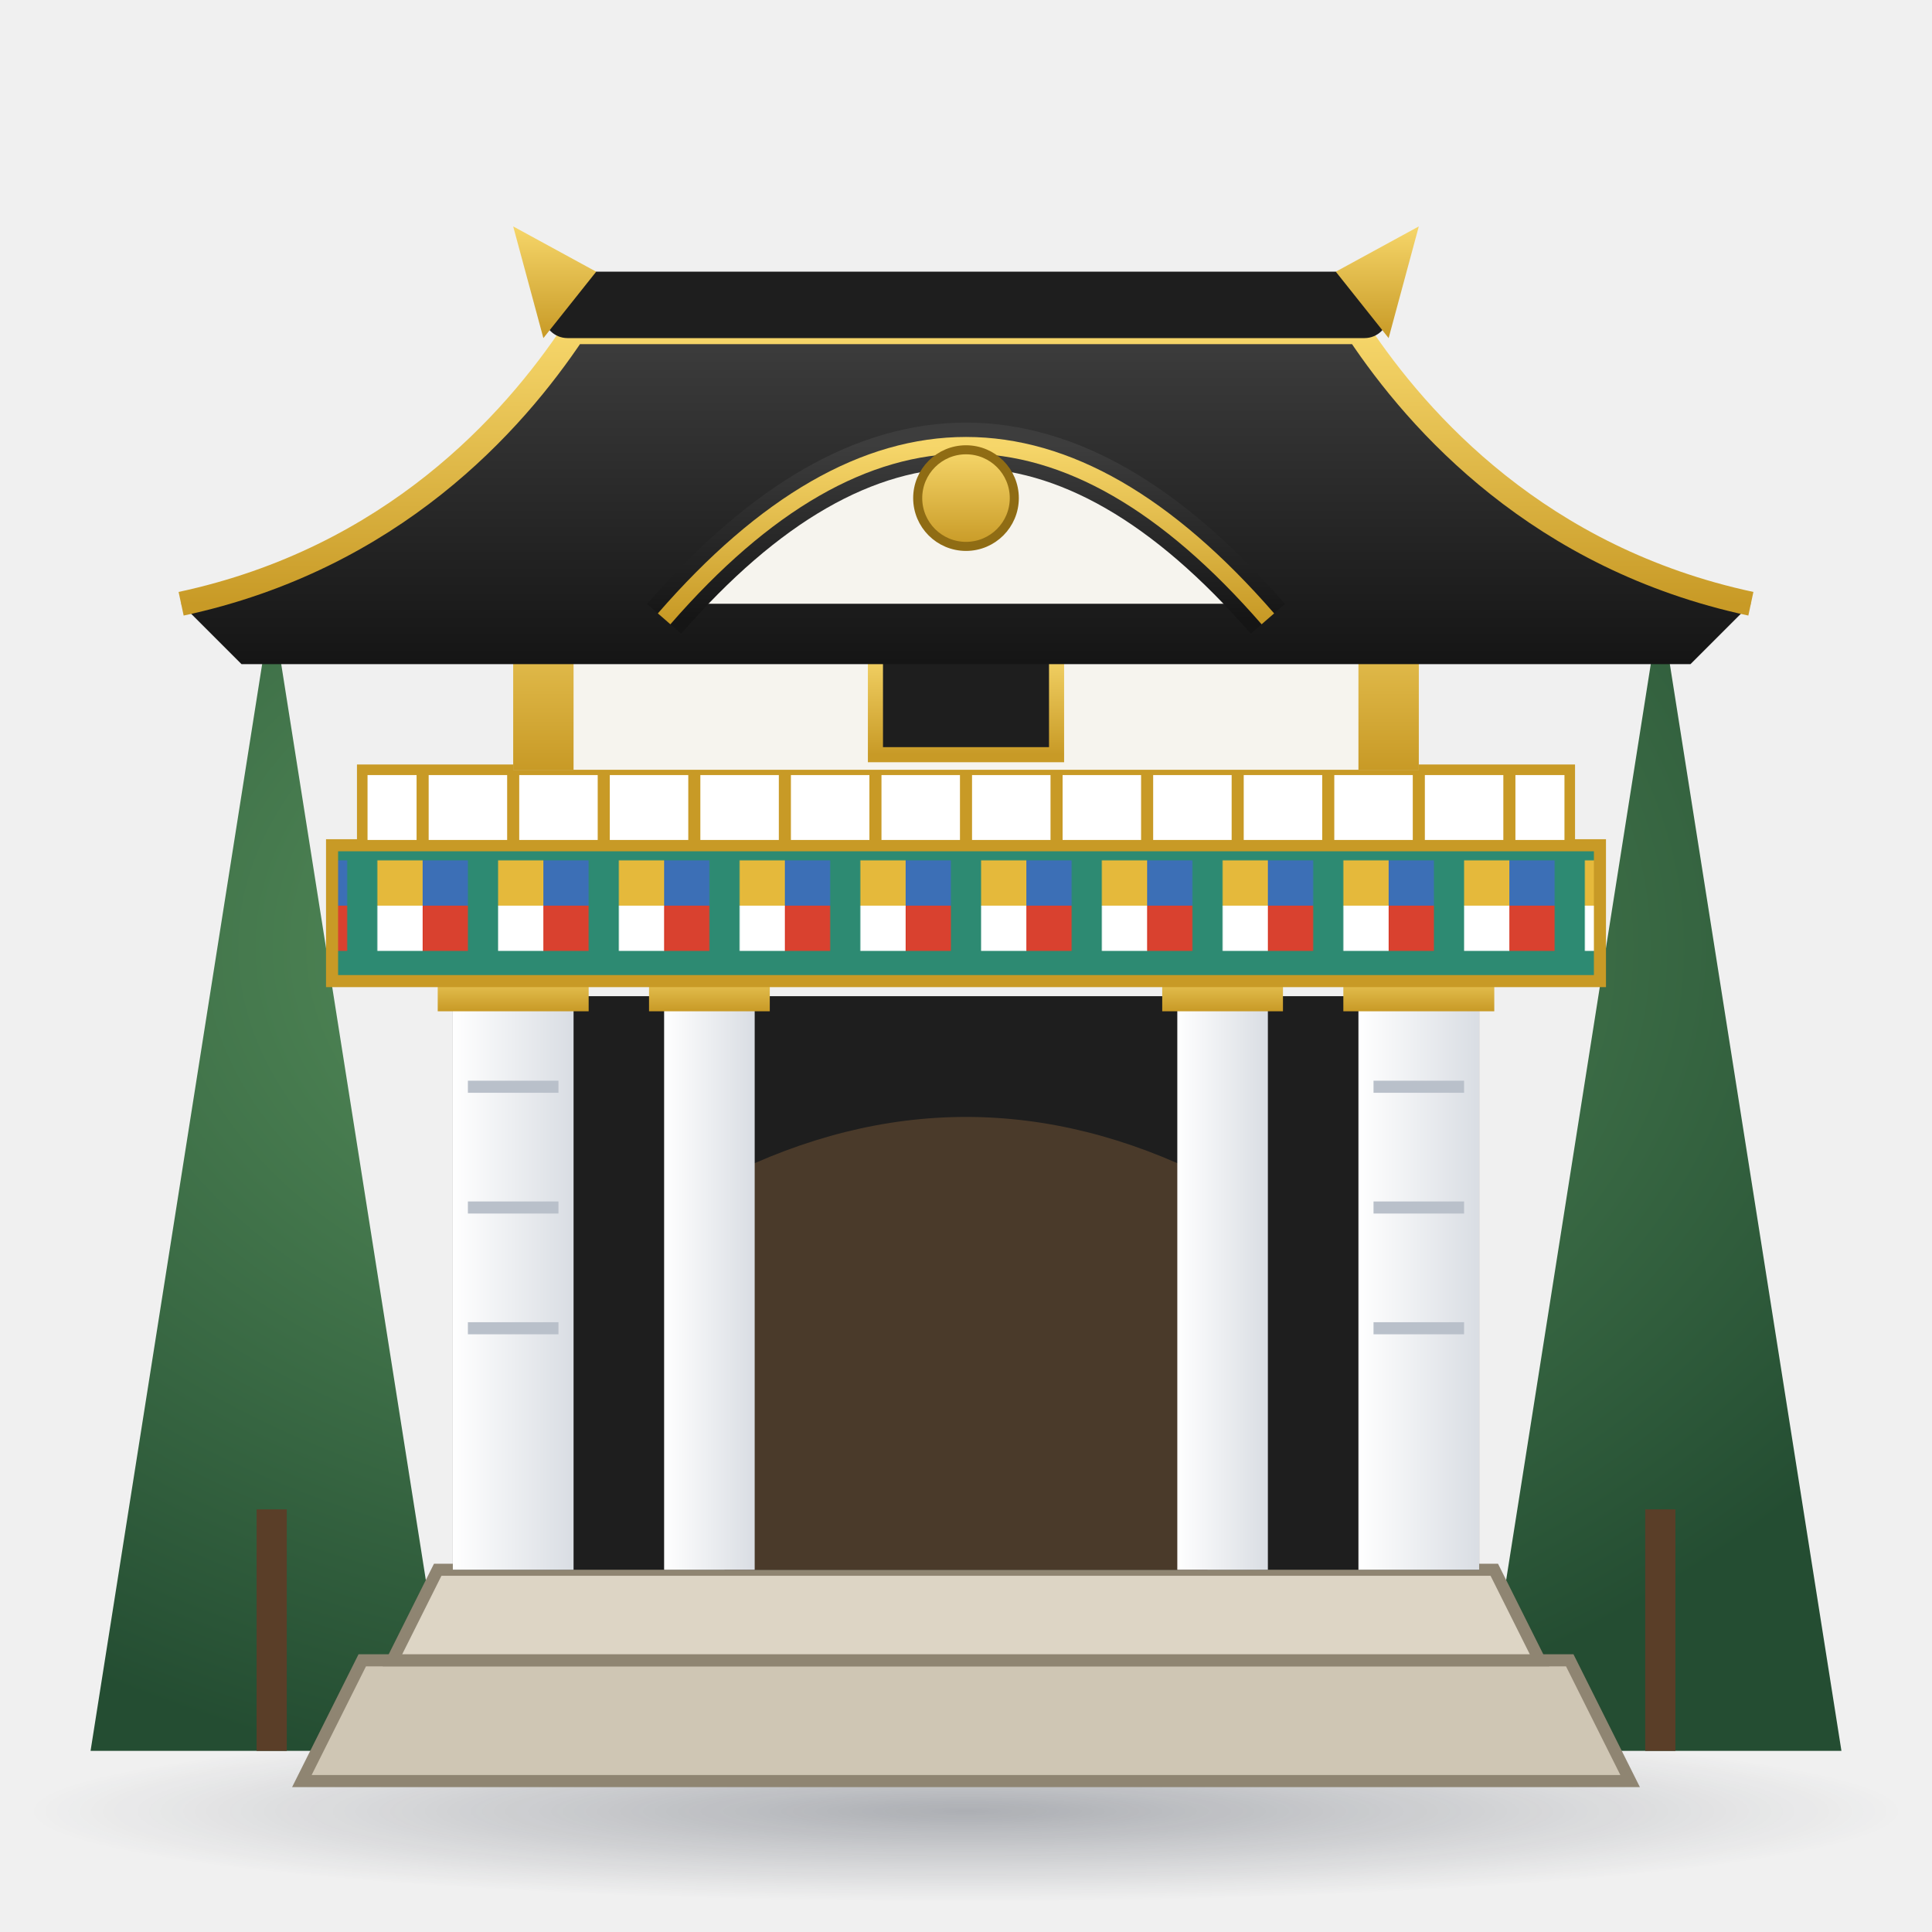
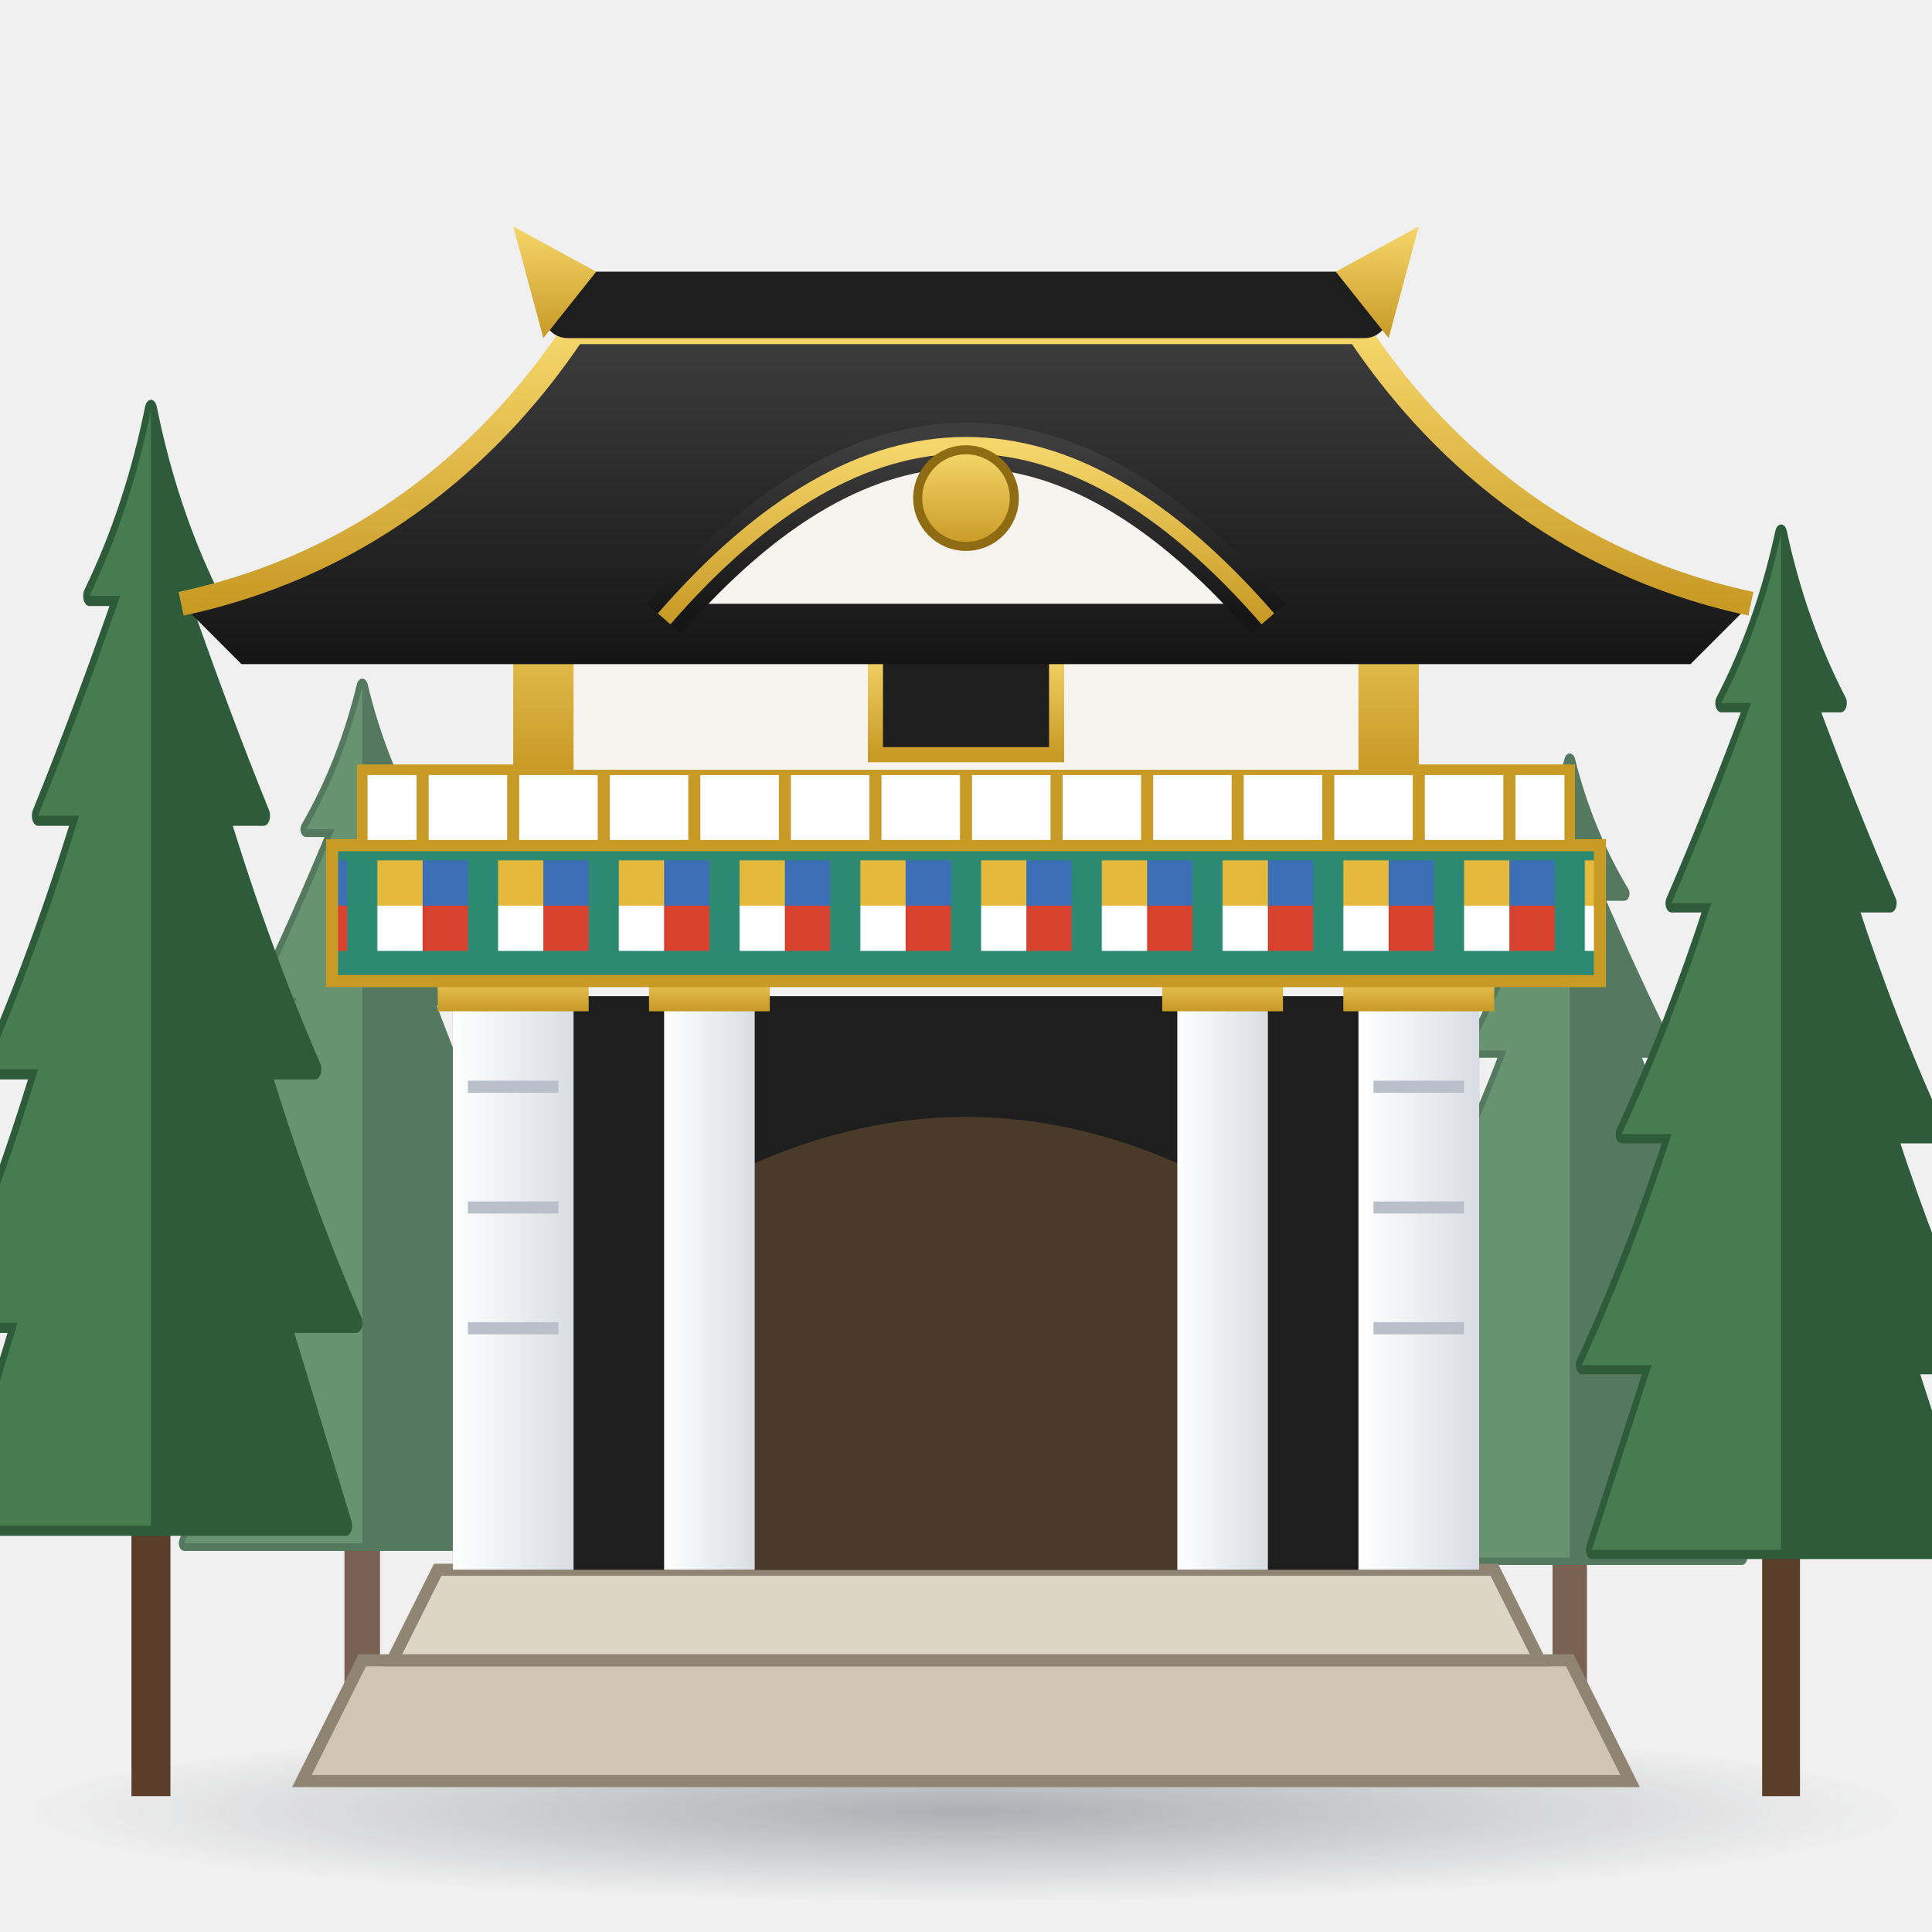
<svg xmlns="http://www.w3.org/2000/svg" viewBox="0 0 128 128">
  <defs>
    <radialGradient id="groundShadow">
      <stop offset="0" stop-color="#1D2433" stop-opacity=".32" />
      <stop offset="1" stop-color="#1D2433" stop-opacity="0" />
    </radialGradient>
    <linearGradient id="whitePillar" x1="0" x2="1" y1="0" y2="0">
      <stop offset="0" stop-color="#FFFFFF" />
      <stop offset="1" stop-color="#D9DDE3" />
    </linearGradient>
    <linearGradient id="roof" x1="0" x2="0" y1="0" y2="1">
      <stop offset="0" stop-color="#3D3D3D" />
      <stop offset="1" stop-color="#151515" />
    </linearGradient>
    <linearGradient id="gold" x1="0" x2="0" y1="0" y2="1">
      <stop offset="0" stop-color="#F6D66A" />
      <stop offset="1" stop-color="#C89A26" />
    </linearGradient>
-     <radialGradient id="cedar" cx=".4" cy=".3" r=".75">
-       <stop offset="0" stop-color="#5E9A62" />
-       <stop offset="1" stop-color="#244D32" />
-     </radialGradient>
+     <g id="cedar">
+       <rect x="-1.9" y="-19" width="3.8" height="19" fill="#5B3E2A" />
+       <path d="M0-82Q2-76 6-71H3Q7-64 11-58H7Q11-50 16-43H11Q15-35 20-28H13Q16-22 19-16H-19Q-16-22-13-28H-20Q-15-35-11-43H-16Q-11-50-7-58H-11Q-7-64-3-71H-6Q-2-76 0-82Z" fill="#2E5B39" stroke="#2E5B39" stroke-width="1.2" stroke-linejoin="round" />
+       <path d="M0-82Q-2-76-6-71H-3Q-7-64-11-58H-7Q-11-50-16-43H-11Q-15-35-20-28H-13Q-16-22-19-16H0Z" fill="#5A9763" opacity=".55" />
+     </g>
    <pattern id="brackets" width="8" height="8" patternUnits="userSpaceOnUse">
      <rect width="8" height="8" fill="#2D8A72" />
      <rect x="1" y="1" width="3" height="3" fill="#E5B93B" />
      <rect x="4" y="4" width="3" height="3" fill="#D9412F" />
      <rect x="4" y="1" width="3" height="3" fill="#3C6FB6" />
      <rect x="1" y="4" width="3" height="3" fill="#FFFFFF" />
    </pattern>
  </defs>
  <ellipse cx="64" cy="120" rx="62" ry="6" fill="url(#groundShadow)" />
-   <path d="M6 116 18 40 30 116ZM98 116 110 40 122 116Z" fill="url(#cedar)" />
-   <path d="M18 116V100M110 116V100" stroke="#5A3E28" stroke-width="2" />
+   <use href="#cedar" transform="translate(24 116) scale(.62 .86)" opacity=".8" />
+   <use href="#cedar" transform="translate(104 116) scale(.6 .8)" opacity=".8" />
+   <use href="#cedar" transform="translate(10 119) scale(.68 1.12)" />
+   <use href="#cedar" transform="translate(118 119) scale(.66 1.02)" />
  <path d="M20 118H108L104 110H24Z" fill="#CFC6B4" stroke="#8F8572" stroke-width=".8" />
  <path d="M26 110H102L99 104H29Z" fill="#DDD5C5" stroke="#8F8572" stroke-width=".8" />
  <rect x="30" y="66" width="68" height="38" fill="#1E1E1E" />
  <path d="M48 104V78Q64 70 80 78V104Z" fill="#4A3A2A" />
  <rect x="30" y="66" width="8" height="38" fill="url(#whitePillar)" />
  <rect x="44" y="66" width="6" height="38" fill="url(#whitePillar)" />
  <rect x="78" y="66" width="6" height="38" fill="url(#whitePillar)" />
  <rect x="90" y="66" width="8" height="38" fill="url(#whitePillar)" />
  <path d="M31 72H37M31 80H37M31 88H37M91 72H97M91 80H97M91 88H97" stroke="#B9C0CA" stroke-width=".8" />
  <g fill="url(#gold)">
    <rect x="29" y="64" width="10" height="3" />
    <rect x="43" y="64" width="8" height="3" />
    <rect x="77" y="64" width="8" height="3" />
    <rect x="89" y="64" width="10" height="3" />
  </g>
  <rect x="22" y="56" width="84" height="9" fill="url(#brackets)" stroke="#C89A26" stroke-width=".8" />
  <path d="M20 56H108" stroke="url(#gold)" stroke-width="2" />
  <rect x="24" y="51" width="80" height="5" fill="#FFFFFF" stroke="#C89A26" stroke-width=".7" />
  <path d="M28 51V56M34 51V56M40 51V56M46 51V56M52 51V56M58 51V56M64 51V56M70 51V56M76 51V56M82 51V56M88 51V56M94 51V56M100 51V56" stroke="#C89A26" stroke-width=".8" />
  <rect x="34" y="38" width="60" height="13" fill="#F6F4EE" />
  <rect x="34" y="38" width="60" height="5" fill="url(#brackets)" />
  <rect x="58" y="43" width="12" height="7" fill="#1E1E1E" stroke="url(#gold)" stroke-width="1" />
  <g fill="url(#gold)">
    <rect x="34" y="37" width="4" height="14" />
    <rect x="90" y="37" width="4" height="14" />
  </g>
  <path d="M12 40C26 37 34 28 38 22H90C94 28 102 37 116 40L112 44H16Z" fill="url(#roof)" />
  <path d="M12 40C26 37 34 28 38 22H90C94 28 102 37 116 40" fill="none" stroke="url(#gold)" stroke-width="1.6" />
  <path d="M16 44H112" stroke="url(#gold)" stroke-width="1.6" />
  <path d="M46 40Q64 20 82 40Z" fill="#F6F4EE" />
  <path d="M44 41Q64 18 84 41" fill="none" stroke="url(#roof)" stroke-width="3" />
  <path d="M44 41Q64 18 84 41" fill="none" stroke="url(#gold)" stroke-width="1.1" />
  <circle cx="64" cy="33" r="3.2" fill="url(#gold)" stroke="#8F6C14" stroke-width=".6" />
  <rect x="36" y="18" width="56" height="4.4" rx="1.6" fill="#1E1E1E" />
  <path d="M37 19.4H91" stroke="url(#gold)" stroke-width="1" />
  <path d="M36 22.4 34 15 39.5 18ZM92 22.4 94 15 88.5 18Z" fill="url(#gold)" />
</svg>
